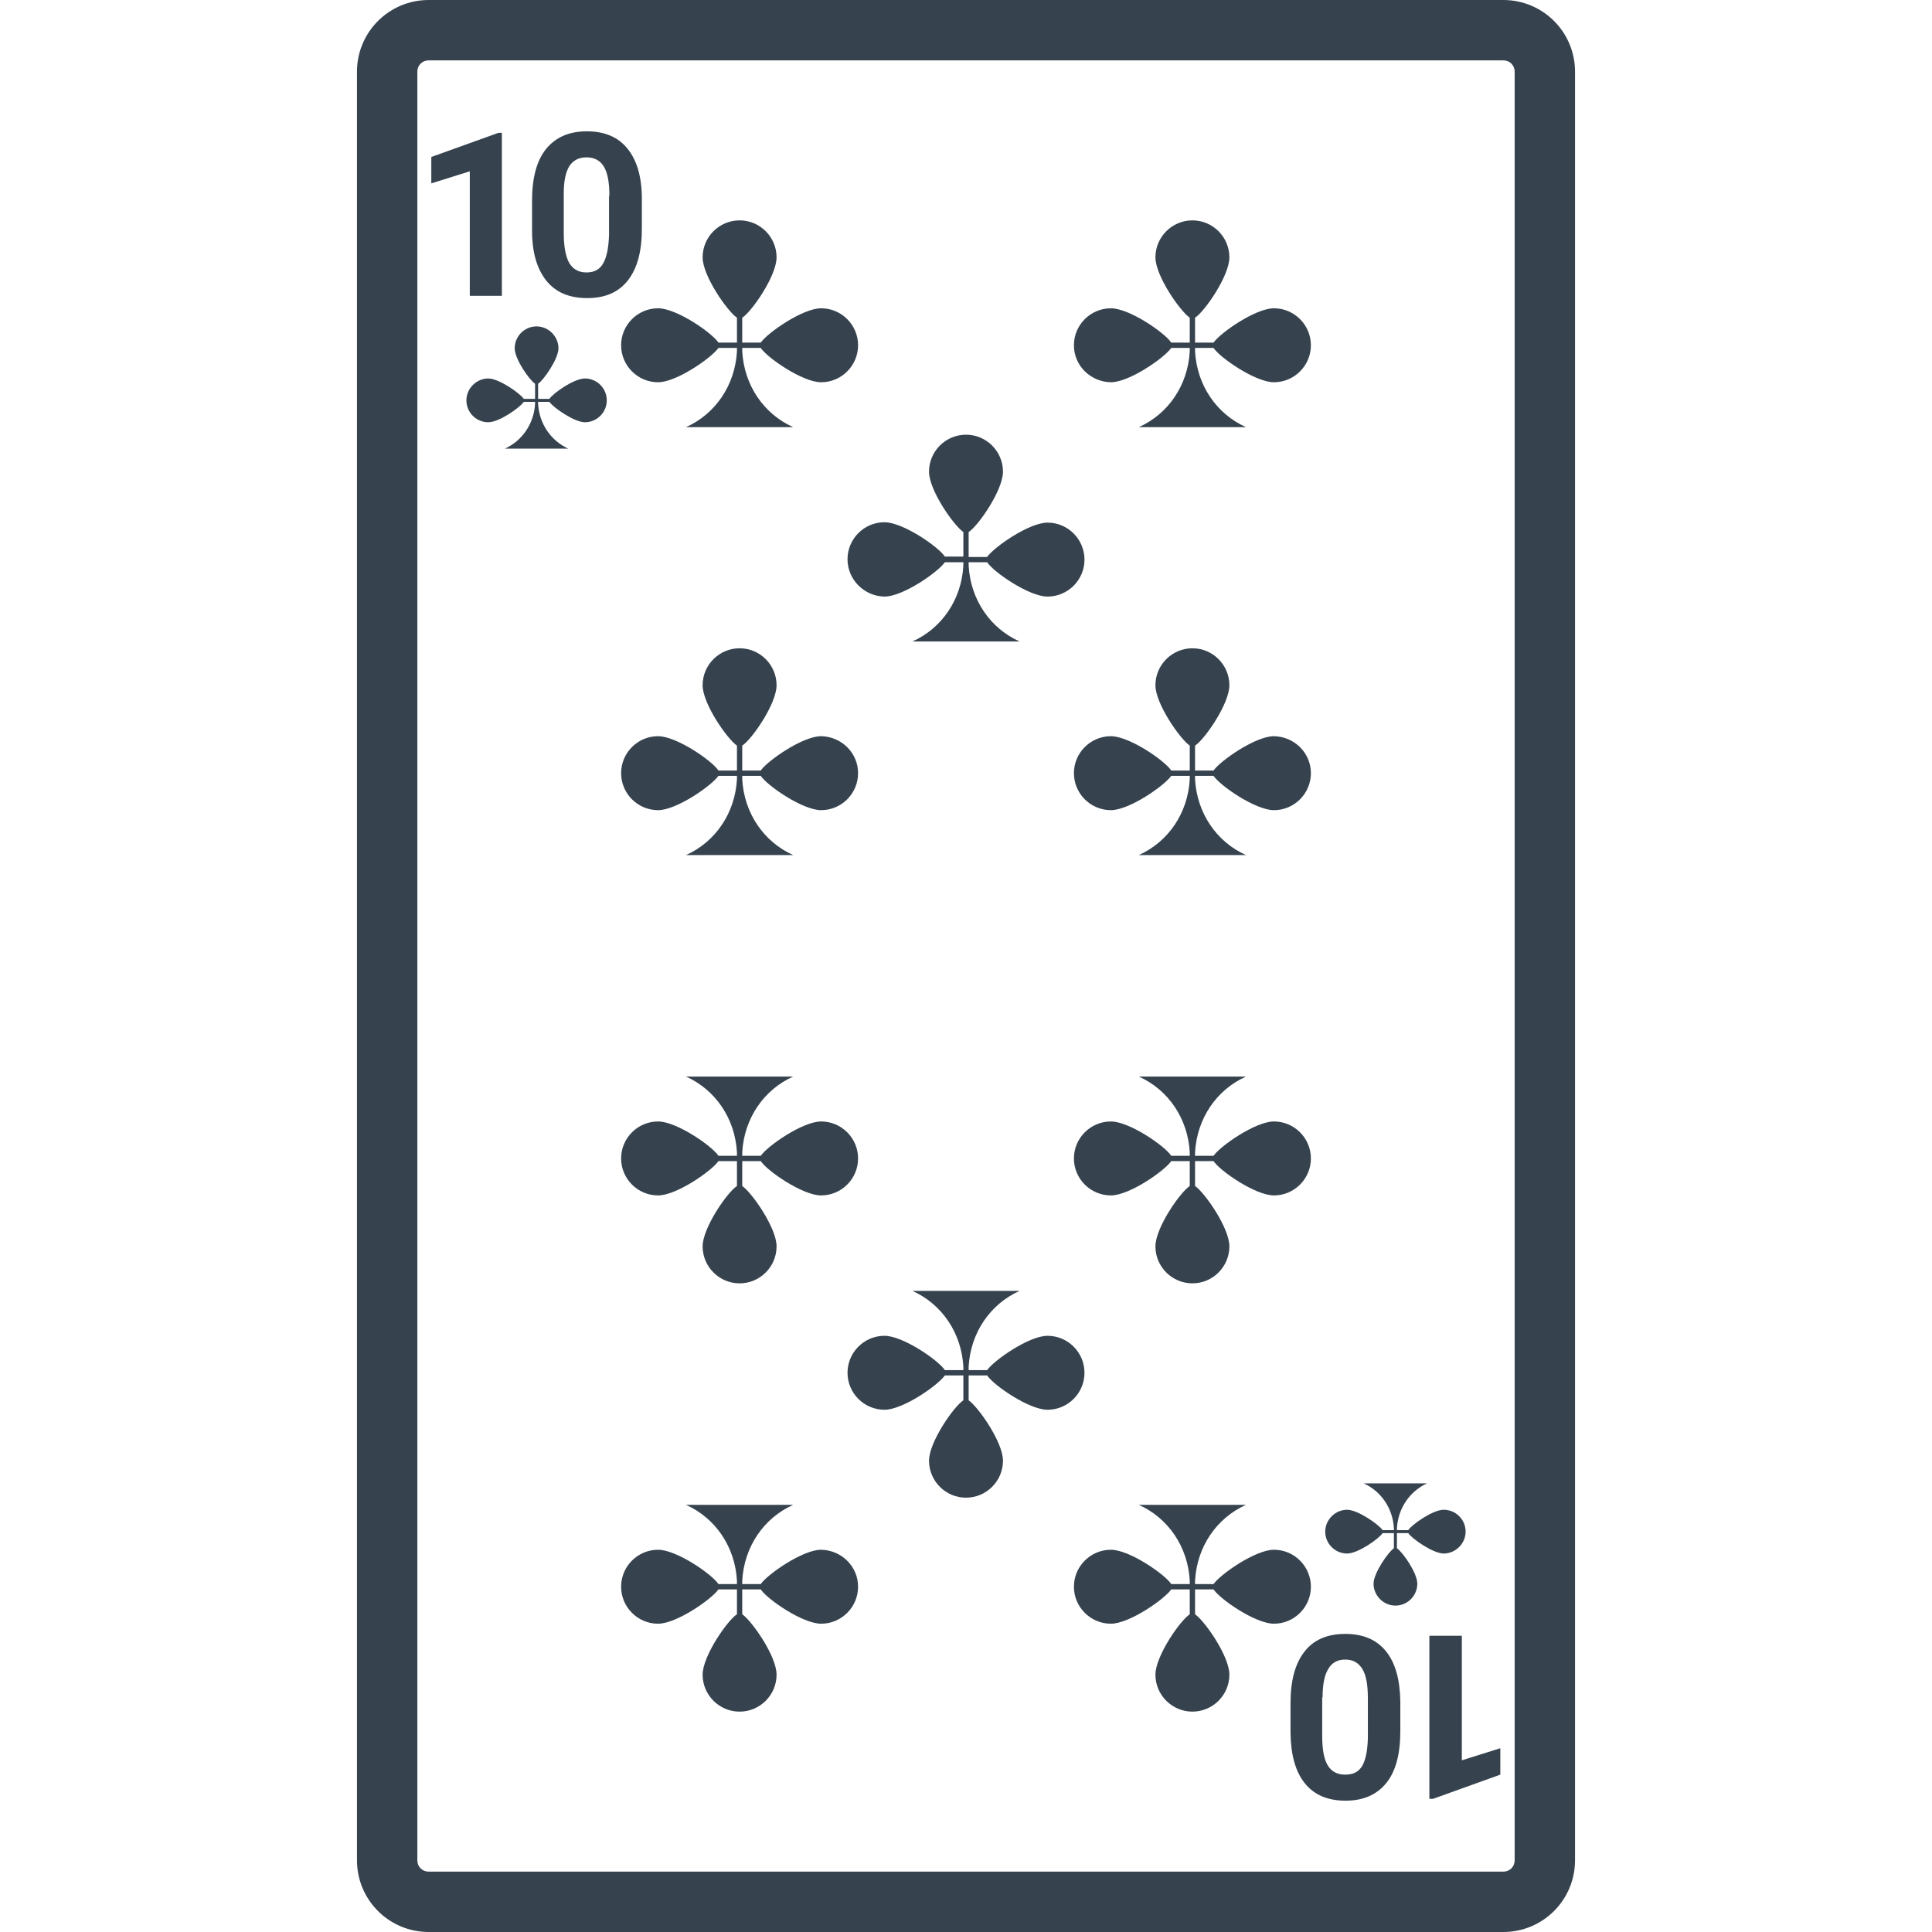
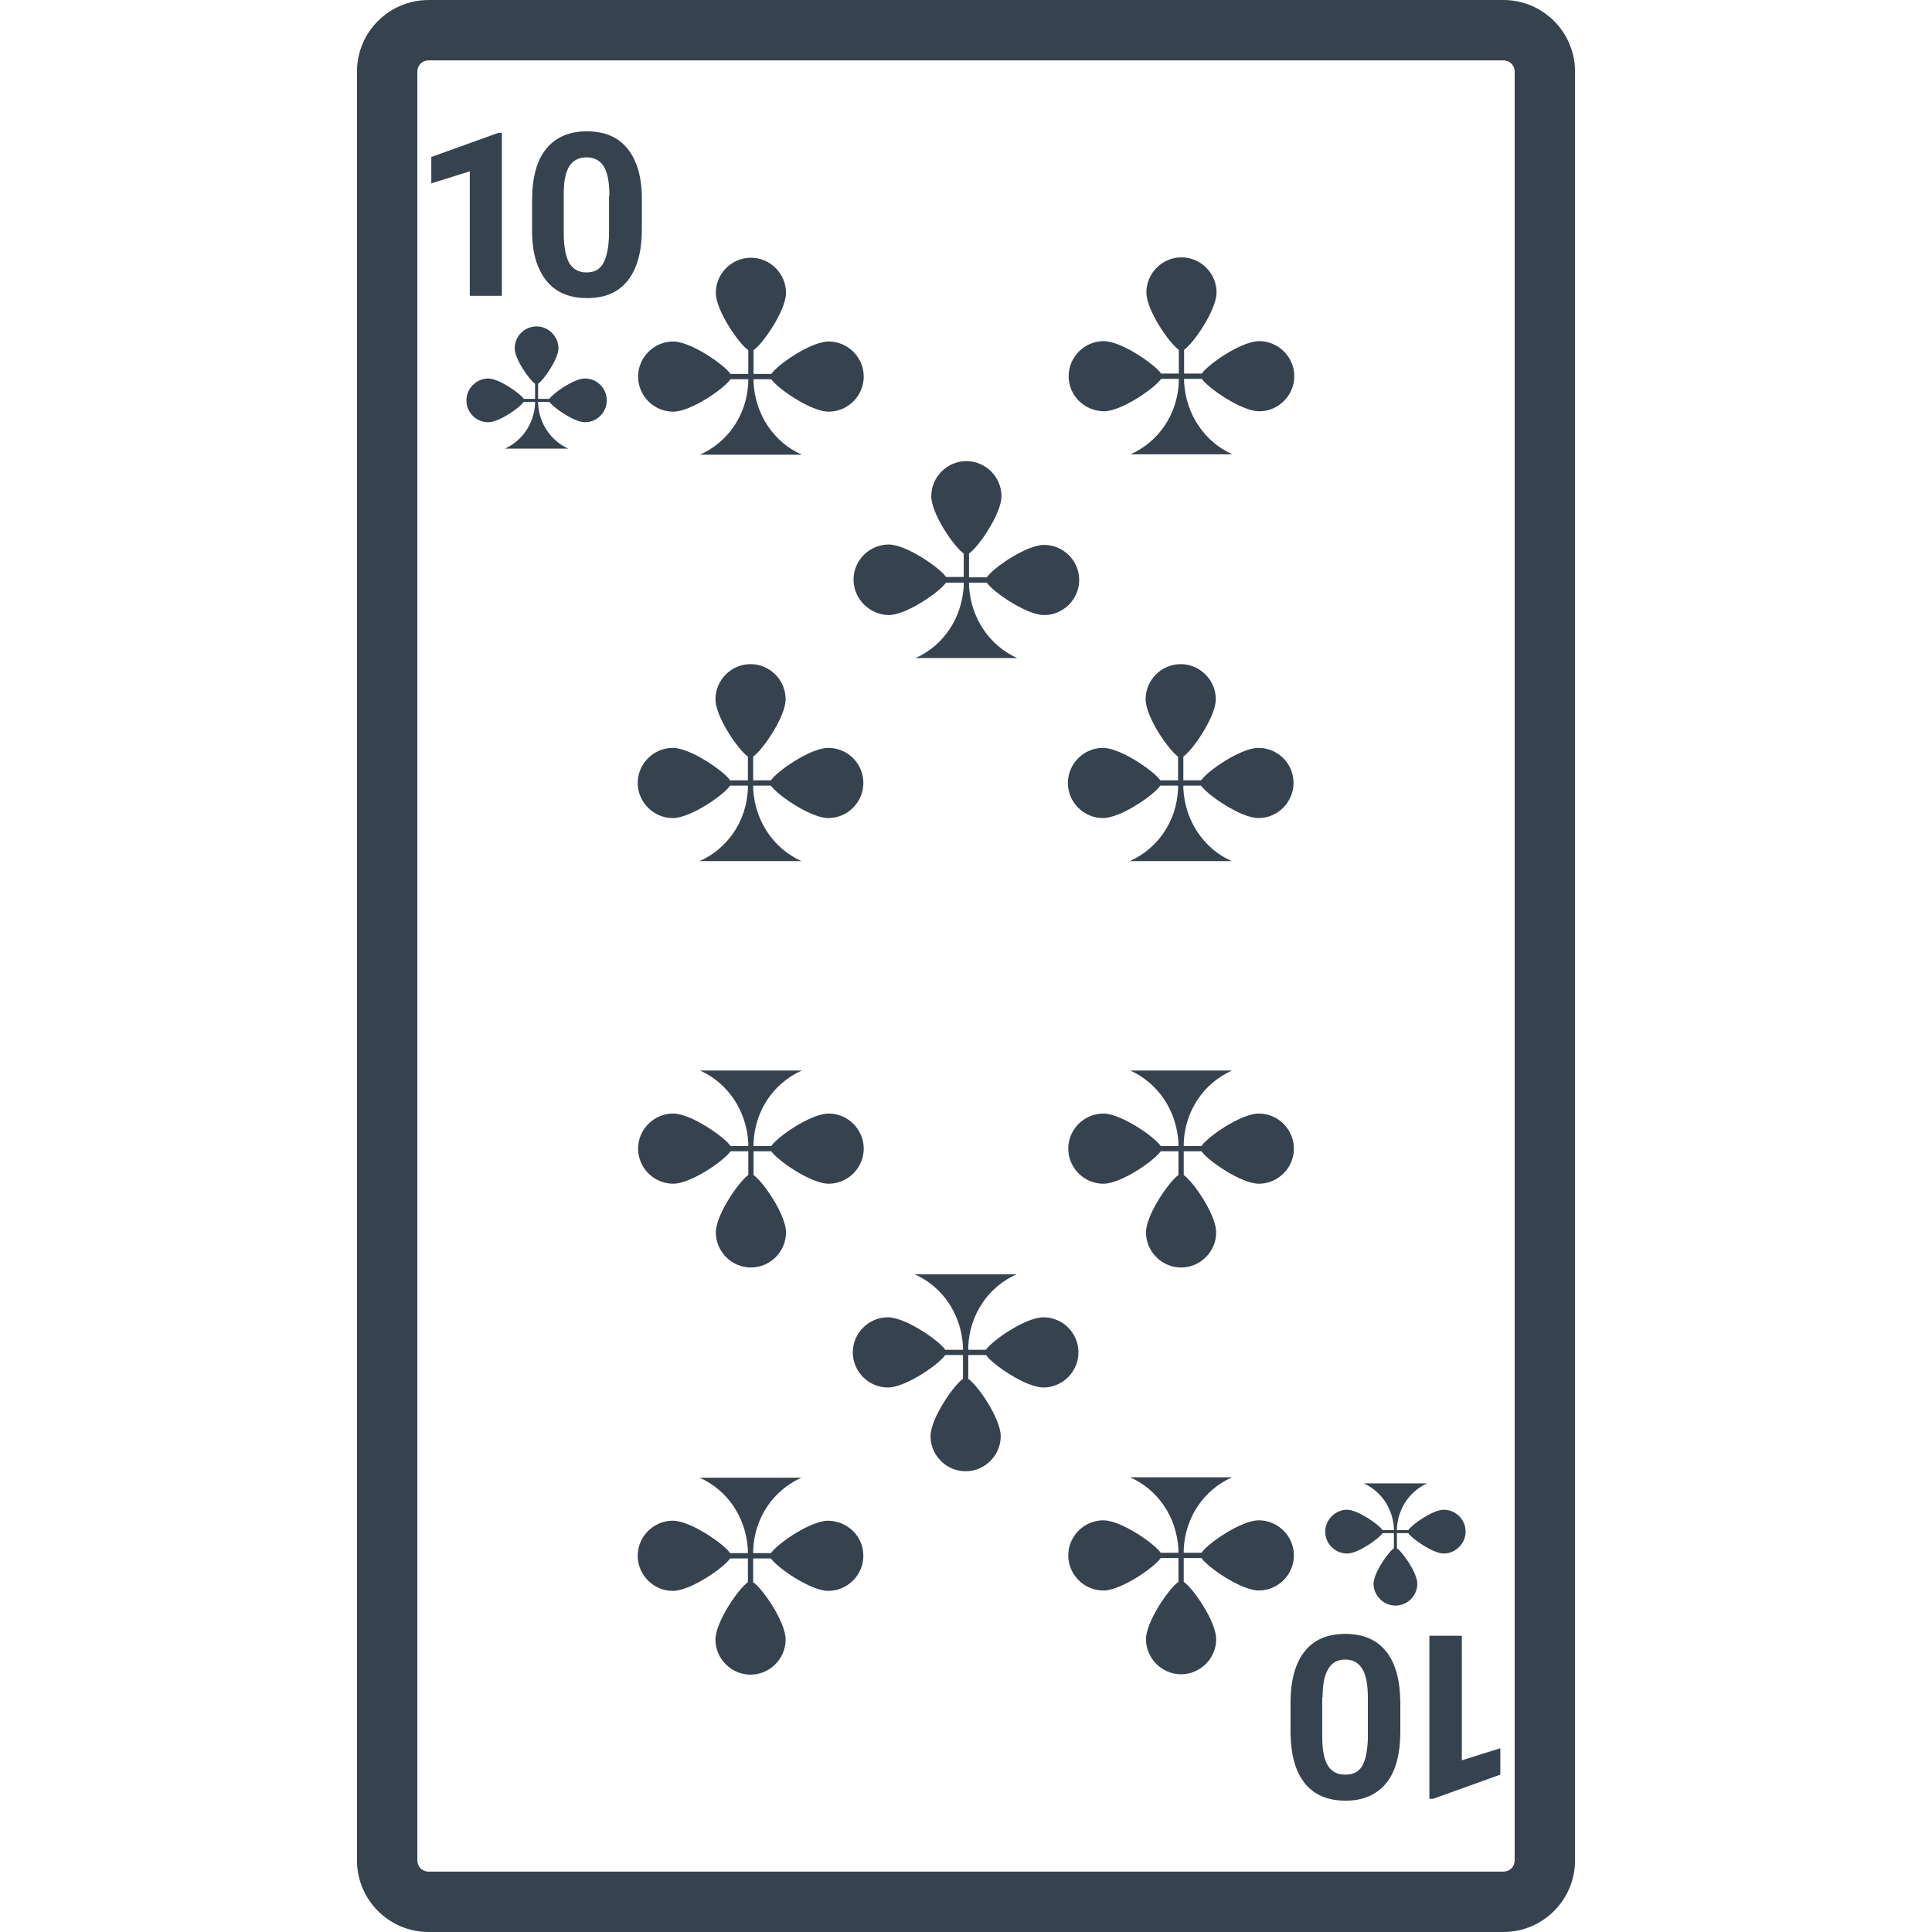
<svg xmlns="http://www.w3.org/2000/svg" viewBox="0 0 512 512" style="enable-background:new 0 0 512 512" xml:space="preserve">
-   <path d="M155.6 79c4.7 0 8.3-1.5 10.8-4.7s3.7-7.7 3.7-13.7v-7.9c0-5.8-1.3-10.2-3.8-13.3-2.5-3.1-6.1-4.6-10.8-4.6s-8.3 1.6-10.8 4.7-3.7 7.7-3.7 13.7v7.9c0 5.8 1.3 10.2 3.8 13.3 2.5 3.1 6.1 4.6 10.8 4.6zm-6.2-27.7c0-3.3.5-5.7 1.5-7.3 1-1.5 2.5-2.3 4.5-2.3 2.1 0 3.6.8 4.6 2.4 1 1.6 1.5 4.2 1.5 7.8h-.1v10.3c-.1 3.4-.6 5.9-1.5 7.5-.9 1.7-2.4 2.5-4.5 2.5s-3.6-.9-4.6-2.6c-.9-1.7-1.4-4.3-1.4-7.8V51.3zm-24.9-5.9-10.2 3.2v-7l17.8-6.4h.9v43.2h-8.5v-33zm262.9 421.1 10.2-3.2v7l-17.8 6.4h-1v-43.2h8.6v33zM398.4 0H113.6c-10.5 0-19 8.5-19 19v474c0 10.5 8.5 19 19 19h284.8c10.5 0 19-8.5 19-19V19c0-10.5-8.5-19-19-19zm3 493c0 1.7-1.3 3-3 3H113.6c-1.7 0-3-1.3-3-3V19c0-1.7 1.3-3 3-3h284.8c1.7 0 3 1.3 3 3v474zm-44.9-60c-4.8 0-8.4 1.6-10.8 4.7-2.5 3.2-3.7 7.7-3.7 13.7v7.9c.1 5.8 1.3 10.2 3.8 13.3 2.5 3.1 6.1 4.6 10.8 4.6 4.7 0 8.3-1.6 10.8-4.7s3.7-7.7 3.7-13.7v-7.9c-.1-5.8-1.3-10.2-3.8-13.3-2.5-3.1-6.1-4.6-10.8-4.6zm6 27.7c-.1 3.3-.6 5.7-1.5 7.3-1 1.6-2.4 2.3-4.5 2.3s-3.6-.8-4.6-2.4-1.5-4.2-1.5-7.8v-10.3h.1c0-3.4.5-5.9 1.5-7.5.9-1.6 2.4-2.5 4.5-2.5s3.6.9 4.6 2.6c1 1.7 1.4 4.3 1.4 7.8v10.5zm13.1-41c0 3.2-2.6 5.8-5.8 5.8s-5.8-2.7-5.8-5.8c0-2.8 3.9-8.4 5.4-9.4v-4h-3c-1 1.5-6.5 5.4-9.4 5.4-3.2 0-5.8-2.6-5.8-5.8s2.7-5.8 5.8-5.8c2.8 0 8.4 3.9 9.4 5.4h3v-.5c-.3-5.3-3.4-9.8-8-11.9h16.8c-4.6 2.1-7.7 6.6-8 11.9v.5h3c1-1.5 6.5-5.4 9.4-5.4 3.2 0 5.8 2.6 5.8 5.8 0 3.2-2.7 5.8-5.8 5.8-2.8 0-8.4-3.9-9.4-5.4h-3v4c1.5 1 5.4 6.5 5.4 9.4zM160.8 106.1c0 3.2-2.6 5.8-5.8 5.8-2.8 0-8.4-3.9-9.4-5.4h-3v.5c.3 5.3 3.4 9.8 8 11.9h-16.8c4.6-2.1 7.7-6.6 8-11.9v-.5h-3c-1 1.5-6.5 5.4-9.4 5.4-3.2 0-5.8-2.6-5.8-5.8 0-3.2 2.7-5.8 5.8-5.8 2.8 0 8.4 3.9 9.4 5.4h3v-4c-1.5-1-5.4-6.5-5.4-9.4 0-3.2 2.6-5.8 5.8-5.8s5.8 2.7 5.8 5.8c0 2.8-3.9 8.4-5.4 9.4v4h3c1-1.5 6.5-5.4 9.4-5.4 3.2 0 5.8 2.6 5.8 5.8zm63.8 42.1c0-5.4 4.4-9.8 9.8-9.8 4.9 0 14.3 6.5 16 9.1h4.9V141c-2.6-1.8-9.1-11.1-9.1-16 0-5.4 4.4-9.8 9.8-9.8s9.8 4.4 9.8 9.8c0 4.9-6.5 14.3-9.1 16v6.6h4.9c1.8-2.6 11.1-9.1 16-9.1 5.4 0 9.8 4.4 9.8 9.8s-4.4 9.8-9.8 9.8c-4.9 0-14.3-6.5-16-9.1h-4.9v.9c.5 9 5.7 16.6 13.5 20.1h-28.4c7.8-3.5 13-11.1 13.5-20.1v-.9h-4.9c-1.8 2.6-11.1 9.1-16 9.1-5.4-.1-9.8-4.5-9.8-9.9zm60-56.7c0-5.4 4.4-9.8 9.8-9.8 4.9 0 14.3 6.5 16 9.1h4.9v-6.6c-2.6-1.8-9.1-11.1-9.1-16 0-5.4 4.4-9.8 9.8-9.8s9.8 4.4 9.8 9.8c0 4.9-6.5 14.3-9.1 16v6.6h4.9c1.8-2.6 11.1-9.1 16-9.1 5.4 0 9.8 4.4 9.8 9.8s-4.4 9.8-9.8 9.8c-4.9 0-14.3-6.5-16-9.1h-4.9v.9c.5 9 5.7 16.6 13.5 20.1h-28.4c7.8-3.5 13-11.1 13.5-20.1v-.9h-4.9c-1.8 2.6-11.1 9.1-16 9.1-5.4-.1-9.8-4.4-9.8-9.8zm62.8 113.4c0 5.4-4.4 9.8-9.8 9.8-4.9 0-14.3-6.5-16-9.1h-4.9v.9c.5 9 5.7 16.6 13.5 20.1h-28.4c7.8-3.5 13-11.1 13.5-20.1v-.9h-4.9c-1.8 2.6-11.1 9.1-16 9.1-5.4 0-9.8-4.4-9.8-9.8s4.4-9.8 9.8-9.8c4.9 0 14.3 6.5 16 9.1h4.9v-6.6c-2.6-1.8-9.1-11.1-9.1-16 0-5.4 4.4-9.8 9.8-9.8s9.8 4.4 9.8 9.8c0 4.9-6.5 14.3-9.1 16v6.6h4.9c1.8-2.6 11.1-9.1 16-9.1 5.4.1 9.8 4.4 9.8 9.8zM196.7 307.7v6.6c2.6 1.8 9.1 11.1 9.1 16 0 5.4-4.4 9.8-9.8 9.8s-9.8-4.4-9.8-9.8c0-4.9 6.5-14.3 9.1-16v-6.6h-4.9c-1.8 2.6-11.1 9.1-16 9.1-5.4 0-9.8-4.4-9.8-9.8s4.4-9.8 9.8-9.8c4.9 0 14.3 6.5 16 9.1h4.9v-.9c-.5-9-5.7-16.6-13.5-20.1h28.4c-7.8 3.5-13 11.1-13.5 20.1v.9h4.9c1.8-2.6 11.1-9.1 16-9.1 5.4 0 9.8 4.4 9.8 9.8s-4.4 9.8-9.8 9.8c-4.9 0-14.3-6.5-16-9.1h-4.9zm120 0v6.6c2.6 1.8 9.1 11.1 9.1 16 0 5.4-4.4 9.8-9.8 9.8s-9.8-4.4-9.8-9.8c0-4.9 6.5-14.3 9.1-16v-6.6h-4.9c-1.8 2.6-11.1 9.1-16 9.1-5.4 0-9.8-4.4-9.8-9.8s4.4-9.8 9.8-9.8c4.9 0 14.3 6.5 16 9.1h4.9v-.9c-.5-9-5.7-16.6-13.5-20.1h28.4c-7.8 3.5-13 11.1-13.5 20.1v.9h4.9c1.8-2.6 11.1-9.1 16-9.1 5.4 0 9.8 4.4 9.8 9.8s-4.4 9.8-9.8 9.8c-4.9 0-14.3-6.5-16-9.1h-4.9zm0 113.5v6.6c2.6 1.8 9.1 11.1 9.1 16 0 5.4-4.4 9.8-9.8 9.8s-9.8-4.4-9.8-9.8c0-4.9 6.5-14.3 9.1-16v-6.6h-4.9c-1.8 2.6-11.1 9.1-16 9.1-5.4 0-9.8-4.4-9.8-9.8s4.4-9.8 9.8-9.8c4.9 0 14.3 6.5 16 9.1h4.9v-.9c-.5-9-5.7-16.6-13.5-20.1h28.4c-7.8 3.5-13 11.1-13.5 20.1v.9h4.9c1.8-2.6 11.1-9.1 16-9.1 5.4 0 9.8 4.4 9.8 9.8s-4.4 9.8-9.8 9.8c-4.9 0-14.3-6.5-16-9.1h-4.9zm-29.3-57.4c0 5.4-4.4 9.8-9.8 9.8-4.9 0-14.3-6.5-16-9.1h-4.9v6.6c2.6 1.8 9.1 11.1 9.1 16 0 5.4-4.4 9.8-9.8 9.8s-9.8-4.4-9.8-9.8c0-4.9 6.5-14.3 9.1-16v-6.6h-4.9c-1.8 2.6-11.1 9.1-16 9.1-5.4 0-9.8-4.4-9.8-9.8s4.4-9.8 9.8-9.8c4.9 0 14.3 6.5 16 9.1h4.9v-.9c-.5-9-5.7-16.6-13.5-20.1h28.4c-7.8 3.5-13 11.1-13.5 20.1v.9h4.9c1.8-2.6 11.1-9.1 16-9.1 5.4 0 9.8 4.4 9.8 9.8zm-92.1-273v-6.6c-2.6-1.8-9.1-11.1-9.1-16 0-5.4 4.4-9.8 9.8-9.8s9.8 4.4 9.8 9.8c0 4.9-6.5 14.3-9.1 16v6.6h4.9c1.8-2.6 11.1-9.1 16-9.1 5.4 0 9.8 4.4 9.8 9.8s-4.4 9.8-9.8 9.8c-4.9 0-14.3-6.5-16-9.1h-4.9v.9c.5 9 5.7 16.6 13.5 20.1h-28.4c7.8-3.5 13-11.1 13.5-20.1v-.9h-4.9c-1.8 2.6-11.1 9.1-16 9.1-5.4 0-9.8-4.4-9.8-9.8s4.4-9.8 9.8-9.8c4.9 0 14.3 6.5 16 9.1h4.9zm32.1 329.7c0 5.4-4.4 9.8-9.8 9.8-4.9 0-14.3-6.5-16-9.1h-4.9v6.6c2.6 1.8 9.1 11.1 9.1 16 0 5.4-4.4 9.8-9.8 9.8s-9.8-4.4-9.8-9.8c0-4.9 6.5-14.3 9.1-16v-6.6h-4.9c-1.8 2.6-11.1 9.1-16 9.1-5.4 0-9.8-4.4-9.8-9.8s4.4-9.8 9.8-9.8c4.9 0 14.3 6.5 16 9.1h4.9v-.9c-.5-9-5.7-16.6-13.5-20.1h28.4c-7.8 3.5-13 11.1-13.5 20.1v.9h4.9c1.8-2.6 11.1-9.1 16-9.1 5.4.1 9.8 4.4 9.8 9.8zm0-215.6c0 5.4-4.4 9.8-9.8 9.8-4.9 0-14.3-6.5-16-9.1h-4.9v.9c.5 9 5.7 16.6 13.5 20.1h-28.4c7.8-3.5 13-11.1 13.5-20.1v-.9h-4.9c-1.8 2.6-11.1 9.1-16 9.1-5.4 0-9.8-4.4-9.8-9.8s4.4-9.8 9.8-9.8c4.9 0 14.3 6.5 16 9.1h4.9v-6.6c-2.6-1.8-9.1-11.1-9.1-16 0-5.4 4.4-9.8 9.8-9.8s9.8 4.4 9.8 9.8c0 4.9-6.5 14.3-9.1 16v6.6h4.9c1.8-2.6 11.1-9.1 16-9.1 5.4.1 9.8 4.4 9.8 9.8z" style="fill:#36434f" />
+   <path d="M155.6 79c4.7 0 8.3-1.5 10.8-4.7s3.7-7.7 3.7-13.7v-7.9c0-5.8-1.3-10.2-3.8-13.3-2.5-3.1-6.1-4.6-10.8-4.6s-8.3 1.6-10.8 4.7-3.7 7.7-3.7 13.7v7.9c0 5.8 1.3 10.2 3.8 13.3 2.5 3.1 6.1 4.6 10.8 4.6zm-6.2-27.7c0-3.3.5-5.7 1.5-7.3 1-1.5 2.5-2.3 4.5-2.3 2.1 0 3.6.8 4.6 2.4 1 1.6 1.5 4.2 1.5 7.8h-.1v10.3c-.1 3.4-.6 5.9-1.5 7.5-.9 1.7-2.4 2.5-4.5 2.5s-3.6-.9-4.6-2.6c-.9-1.7-1.4-4.3-1.4-7.8V51.3zM356.5 433c-4.8 0-8.4 1.6-10.8 4.7-2.5 3.2-3.7 7.7-3.7 13.7v7.9c.1 5.8 1.3 10.2 3.8 13.3 2.5 3.1 6.1 4.6 10.8 4.6 4.7 0 8.3-1.6 10.8-4.7s3.7-7.7 3.7-13.7v-7.9c-.1-5.8-1.3-10.2-3.8-13.3s-6.1-4.6-10.8-4.6zm6 27.7c-.1 3.3-.6 5.7-1.5 7.3-1 1.6-2.4 2.3-4.5 2.3s-3.6-.8-4.6-2.4c-1-1.6-1.5-4.2-1.5-7.8v-10.3h.1c0-3.4.5-5.9 1.5-7.5.9-1.6 2.4-2.5 4.5-2.5s3.6.9 4.6 2.6 1.4 4.3 1.4 7.8v10.5zm13.1-41c0 3.2-2.6 5.8-5.8 5.8-3.2 0-5.8-2.7-5.8-5.8 0-2.8 3.9-8.4 5.4-9.4v-4h-3c-1 1.5-6.5 5.4-9.4 5.4-3.2 0-5.8-2.6-5.8-5.8 0-3.2 2.7-5.8 5.8-5.8 2.8 0 8.4 3.9 9.4 5.4h3v-.5c-.3-5.3-3.4-9.8-8-11.9h16.8c-4.6 2.1-7.7 6.6-8 11.9v.5h3c1-1.5 6.5-5.4 9.4-5.4 3.2 0 5.8 2.6 5.8 5.8s-2.7 5.8-5.8 5.8c-2.8 0-8.4-3.9-9.4-5.4h-3v4c1.5 1 5.4 6.5 5.4 9.4zm11.8 46.8 10.2-3.2v7l-17.8 6.4h-1v-43.2h8.6v33zM124.5 45.4l-10.2 3.2v-7l17.8-6.4h.9v43.2h-8.5v-33zM398.4 0H113.6c-10.5 0-19 8.5-19 19v474c0 10.5 8.5 19 19 19h284.8c10.5 0 19-8.5 19-19V19c0-10.5-8.5-19-19-19zm3 493c0 1.7-1.3 3-3 3H113.6c-1.7 0-3-1.3-3-3V19c0-1.7 1.3-3 3-3h284.8c1.7 0 3 1.3 3 3v474zM160.8 106.1c0 3.2-2.6 5.8-5.8 5.8-2.8 0-8.4-3.9-9.4-5.4h-3v.5c.3 5.3 3.4 9.8 8 11.9h-16.8c4.6-2.1 7.7-6.6 8-11.9v-.5h-3c-1 1.5-6.5 5.4-9.4 5.4-3.2 0-5.8-2.6-5.8-5.8 0-3.2 2.7-5.8 5.8-5.8 2.8 0 8.4 3.9 9.4 5.4h3v-4c-1.5-1-5.4-6.5-5.4-9.4 0-3.2 2.6-5.8 5.8-5.8s5.8 2.7 5.8 5.8c0 2.8-3.9 8.4-5.4 9.4v4h3c1-1.5 6.5-5.4 9.4-5.4 3.2 0 5.8 2.6 5.8 5.8zm38.9 199v6.3c2.5 1.7 8.6 10.5 8.6 15.2 0 5.1-4.2 9.3-9.3 9.3s-9.3-4.2-9.3-9.3c0-4.7 6.2-13.6 8.6-15.2v-6.3h-4.7c-1.7 2.5-10.5 8.6-15.2 8.6-5.1 0-9.3-4.2-9.3-9.3 0-5.1 4.2-9.3 9.3-9.3 4.7 0 13.6 6.2 15.2 8.6h4.7v-.9c-.5-8.5-5.4-15.8-12.8-19.1h27c-7.4 3.3-12.4 10.5-12.8 19.1v.9h4.7c1.7-2.5 10.5-8.6 15.2-8.6 5.1 0 9.3 4.2 9.3 9.3 0 5.1-4.2 9.3-9.3 9.3-4.7 0-13.6-6.2-15.2-8.6h-4.7zm29.1-97.6c0 5.1-4.2 9.3-9.3 9.3-4.7 0-13.6-6.2-15.2-8.6h-4.7v.9c.5 8.5 5.4 15.8 12.8 19.1h-27c7.4-3.3 12.4-10.5 12.8-19.1v-.9h-4.7c-1.7 2.5-10.5 8.6-15.2 8.6-5.1 0-9.3-4.2-9.3-9.3 0-5.1 4.2-9.3 9.3-9.3 4.7 0 13.6 6.2 15.2 8.6h4.7v-6.3c-2.5-1.7-8.6-10.5-8.6-15.2 0-5.1 4.2-9.3 9.3-9.3 5.1 0 9.3 4.2 9.3 9.3 0 4.7-6.2 13.6-8.6 15.2v6.3h4.7c1.7-2.5 10.5-8.6 15.2-8.6 5.1 0 9.3 4.1 9.3 9.3zM198.3 99.1v-6.3c-2.5-1.7-8.6-10.5-8.6-15.2 0-5.1 4.2-9.3 9.3-9.3 5.1 0 9.3 4.2 9.3 9.3 0 4.7-6.2 13.6-8.6 15.2v6.3h4.7c1.7-2.5 10.5-8.6 15.2-8.6 5.1 0 9.3 4.2 9.3 9.3 0 5.1-4.2 9.3-9.3 9.3-4.7 0-13.6-6.2-15.2-8.6h-4.7v.9c.5 8.6 5.4 15.8 12.8 19.1h-27c7.4-3.3 12.4-10.5 12.8-19.1v-.9h-4.7c-1.7 2.5-10.5 8.6-15.2 8.6-5.1 0-9.3-4.2-9.3-9.3 0-5.1 4.2-9.3 9.3-9.3 4.7 0 13.6 6.2 15.2 8.6h4.7zm84.9.6c0-5.1 4.2-9.3 9.3-9.3 4.7 0 13.6 6.2 15.2 8.6h4.7v-6.3c-2.5-1.7-8.6-10.5-8.6-15.2 0-5.1 4.2-9.3 9.3-9.3 5.1 0 9.3 4.2 9.3 9.3 0 4.7-6.2 13.6-8.6 15.2V99h4.7c1.7-2.5 10.5-8.6 15.2-8.6 5.1 0 9.3 4.2 9.3 9.3 0 5.1-4.2 9.3-9.3 9.3-4.7 0-13.6-6.2-15.2-8.6h-4.7v.9c.5 8.5 5.4 15.8 12.8 19.1h-27c7.4-3.3 12.4-10.5 12.8-19.1v-.9h-4.7c-1.7 2.5-10.5 8.6-15.2 8.6-5.1-.1-9.3-4.1-9.3-9.3zm59.6 107.8c0 5.1-4.2 9.3-9.3 9.3-4.7 0-13.6-6.2-15.2-8.6h-4.7v.9c.5 8.5 5.4 15.8 12.8 19.1h-27c7.4-3.3 12.4-10.5 12.8-19.1v-.9h-4.7c-1.7 2.5-10.5 8.6-15.2 8.6-5.1 0-9.3-4.2-9.3-9.3 0-5.1 4.2-9.3 9.3-9.3 4.7 0 13.6 6.2 15.2 8.6h4.7v-6.3c-2.5-1.7-8.6-10.5-8.6-15.2 0-5.1 4.2-9.3 9.3-9.3 5.1 0 9.3 4.2 9.3 9.3 0 4.7-6.2 13.6-8.6 15.2v6.3h4.7c1.7-2.5 10.5-8.6 15.2-8.6 5.1 0 9.3 4.1 9.3 9.3zm-116.6-53.9c0-5.1 4.2-9.3 9.3-9.3 4.7 0 13.6 6.2 15.2 8.6h4.7v-6.2c-2.5-1.7-8.6-10.5-8.6-15.2 0-5.1 4.2-9.3 9.3-9.3 5.1 0 9.3 4.2 9.3 9.3 0 4.7-6.2 13.6-8.6 15.2v6.3h4.7c1.7-2.5 10.5-8.6 15.2-8.6 5.1 0 9.3 4.2 9.3 9.3 0 5.1-4.2 9.3-9.3 9.3-4.7 0-13.6-6.2-15.2-8.6h-4.7v.9c.5 8.5 5.4 15.8 12.8 19.1h-27c7.4-3.3 12.3-10.5 12.8-19.1v-.9h-4.7c-1.7 2.5-10.5 8.6-15.2 8.6-5.1-.1-9.3-4.3-9.3-9.4zm87.5 151.5v6.3c2.5 1.7 8.6 10.5 8.6 15.2 0 5.1-4.2 9.3-9.3 9.3-5.1 0-9.3-4.2-9.3-9.3 0-4.7 6.2-13.6 8.6-15.2v-6.3h-4.7c-1.7 2.5-10.5 8.6-15.2 8.6-5.1 0-9.3-4.2-9.3-9.3 0-5.1 4.2-9.3 9.3-9.3 4.7 0 13.6 6.2 15.2 8.6h4.7v-.9c-.5-8.5-5.4-15.8-12.8-19.1h27c-7.4 3.3-12.4 10.5-12.8 19.1v.9h4.7c1.7-2.5 10.5-8.6 15.2-8.6 5.1 0 9.3 4.2 9.3 9.3 0 5.1-4.2 9.3-9.3 9.3-4.7 0-13.6-6.2-15.2-8.6h-4.7zm0 107.8v6.3c2.5 1.7 8.6 10.5 8.6 15.2 0 5.1-4.2 9.3-9.3 9.3-5.1 0-9.3-4.2-9.3-9.3 0-4.7 6.2-13.6 8.6-15.2v-6.3h-4.7c-1.7 2.5-10.5 8.6-15.2 8.6-5.1 0-9.3-4.2-9.3-9.3 0-5.1 4.2-9.3 9.3-9.3 4.7 0 13.6 6.2 15.2 8.6h4.7v-.9c-.5-8.6-5.4-15.8-12.8-19.1h27c-7.4 3.3-12.4 10.5-12.8 19.1v.9h4.7c1.7-2.5 10.5-8.6 15.2-8.6 5.1 0 9.3 4.2 9.3 9.3 0 5.1-4.2 9.3-9.3 9.3-4.7 0-13.6-6.2-15.2-8.6h-4.7zm-84.9-.6c0 5.1-4.2 9.3-9.3 9.3-4.7 0-13.6-6.2-15.2-8.6h-4.7v6.3c2.5 1.7 8.6 10.5 8.6 15.2 0 5.1-4.2 9.3-9.3 9.3-5.1 0-9.3-4.2-9.3-9.3 0-4.7 6.2-13.6 8.6-15.2V413h-4.7c-1.7 2.5-10.5 8.6-15.2 8.6-5.1 0-9.3-4.2-9.3-9.3 0-5.1 4.2-9.3 9.3-9.3 4.7 0 13.6 6.2 15.2 8.6h4.7v-.9c-.5-8.6-5.4-15.8-12.8-19.1h27c-7.4 3.3-12.4 10.5-12.8 19.1v.9h4.7c1.7-2.5 10.5-8.6 15.2-8.6 5.1.1 9.3 4.1 9.3 9.3zm57-53.9c0 5.1-4.2 9.3-9.3 9.3-4.7 0-13.6-6.2-15.2-8.6h-4.7v6.3c2.5 1.7 8.6 10.5 8.6 15.2 0 5.1-4.2 9.3-9.3 9.3-5.1 0-9.3-4.2-9.3-9.3 0-4.7 6.2-13.6 8.6-15.2v-6.3h-4.7c-1.7 2.5-10.5 8.6-15.2 8.6-5.1 0-9.3-4.2-9.3-9.3 0-5.1 4.2-9.3 9.3-9.3 4.7 0 13.6 6.2 15.2 8.6h4.7v-.9c-.5-8.6-5.4-15.8-12.8-19.1h27c-7.4 3.3-12.4 10.5-12.8 19.1v.9h4.7c1.7-2.5 10.5-8.6 15.2-8.6 5.2 0 9.3 4.2 9.3 9.3z" style="fill:#36434f" />
</svg>
